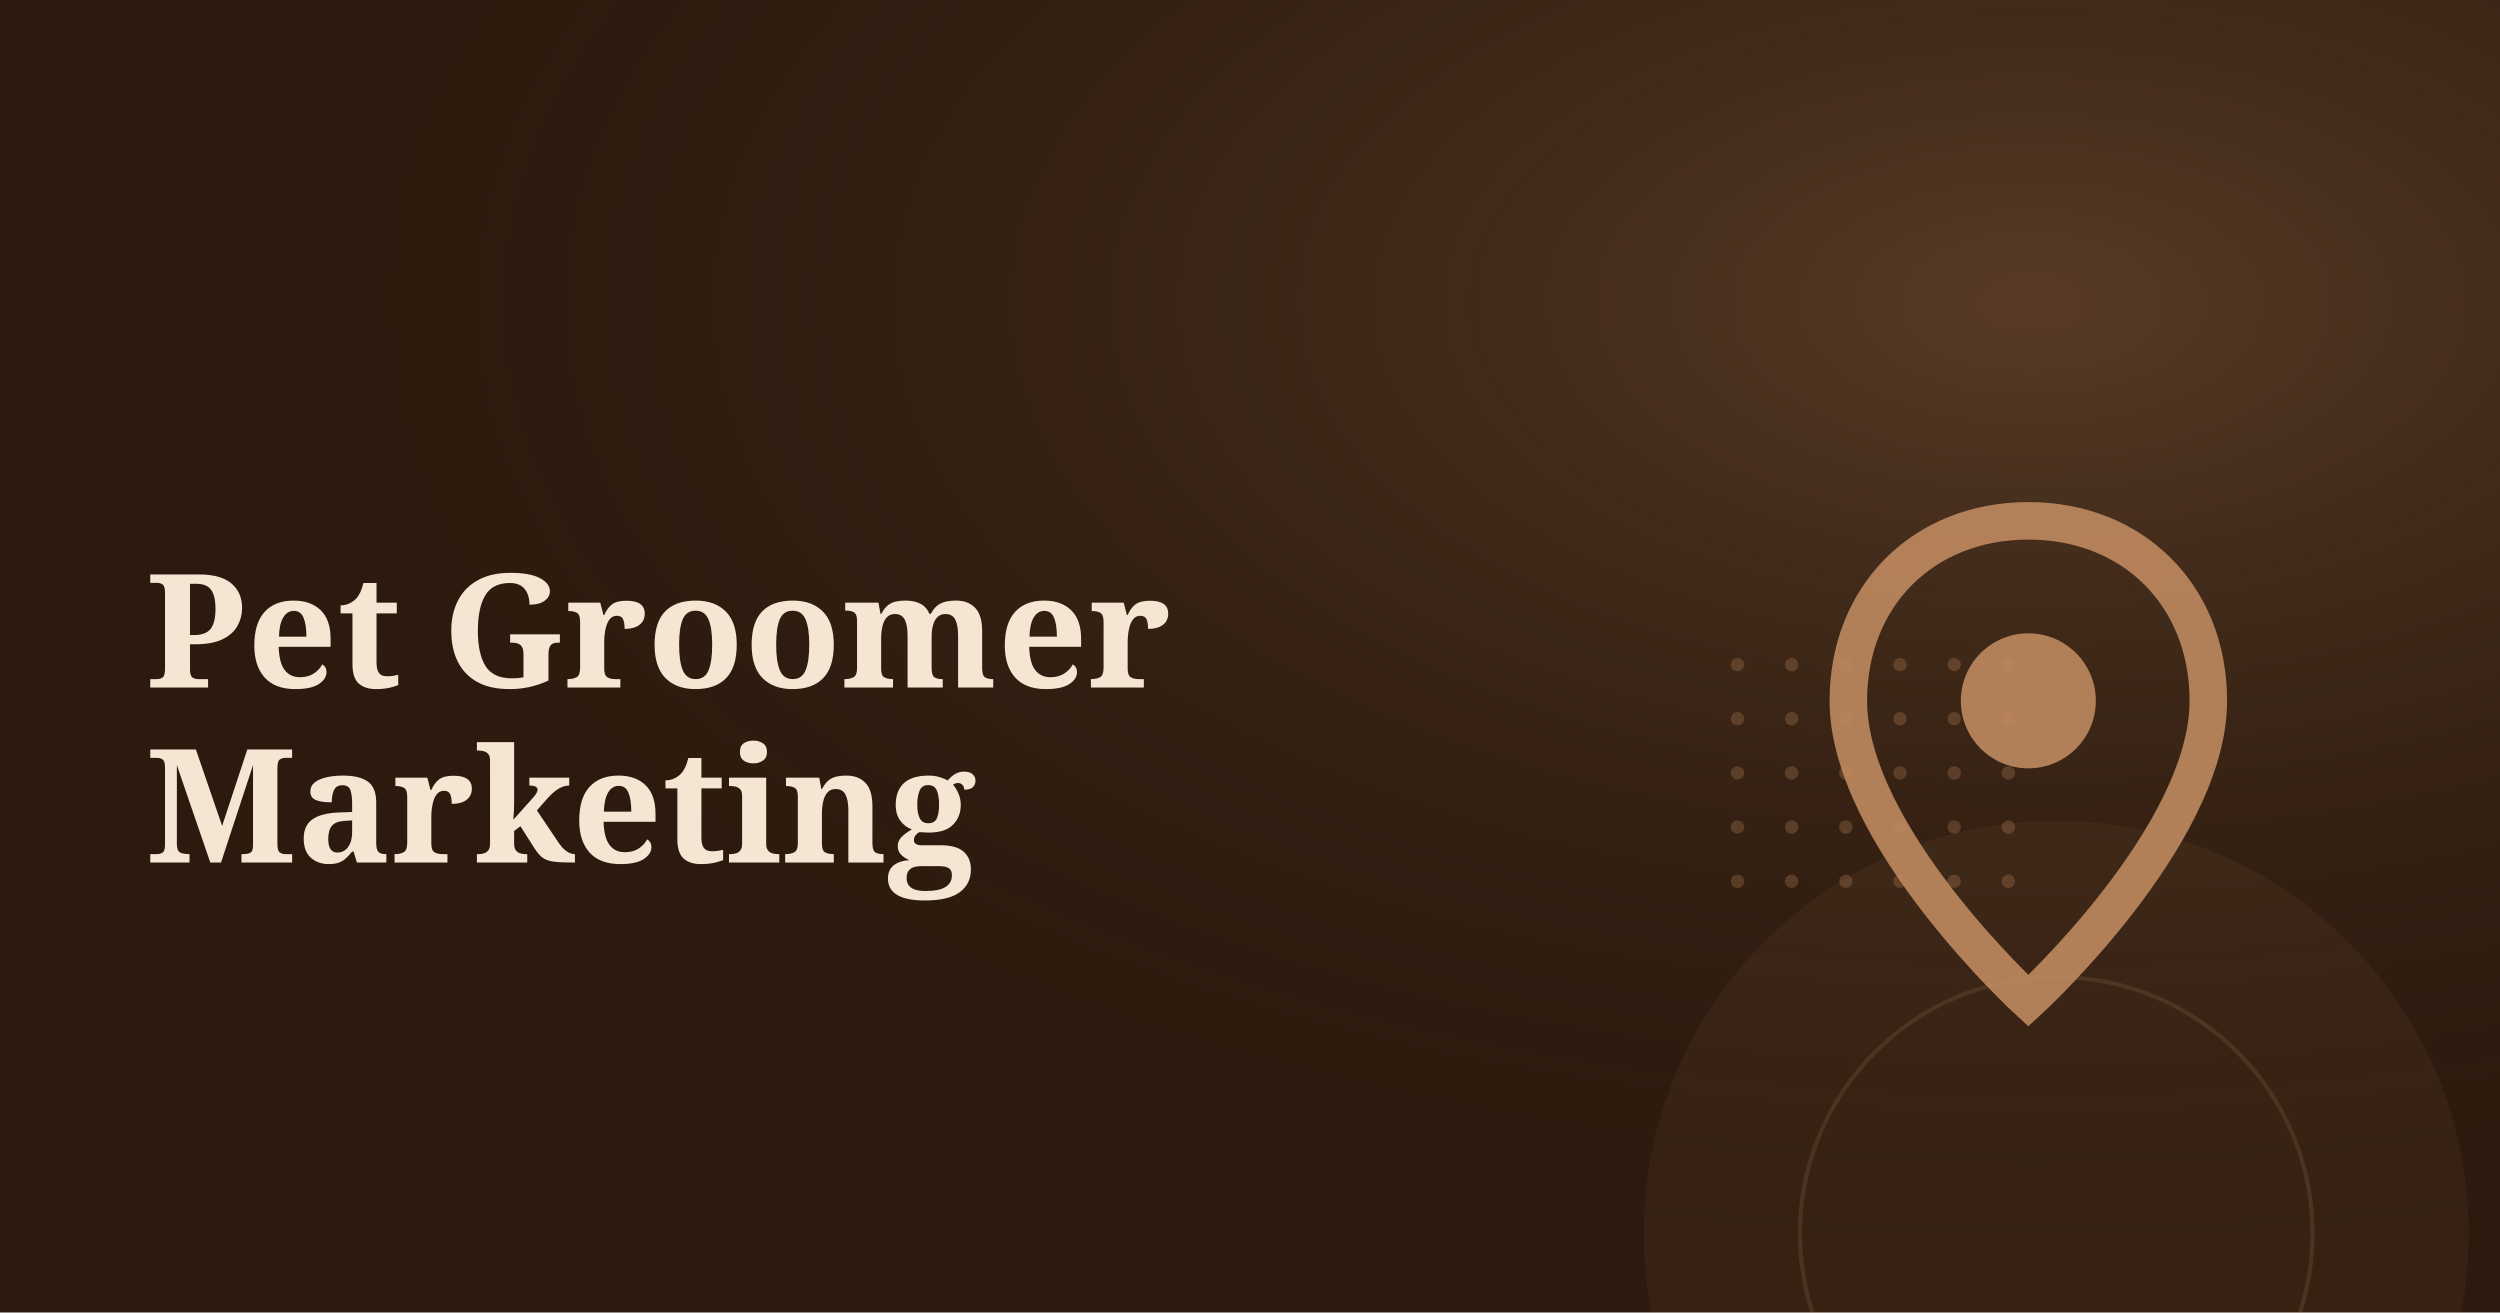
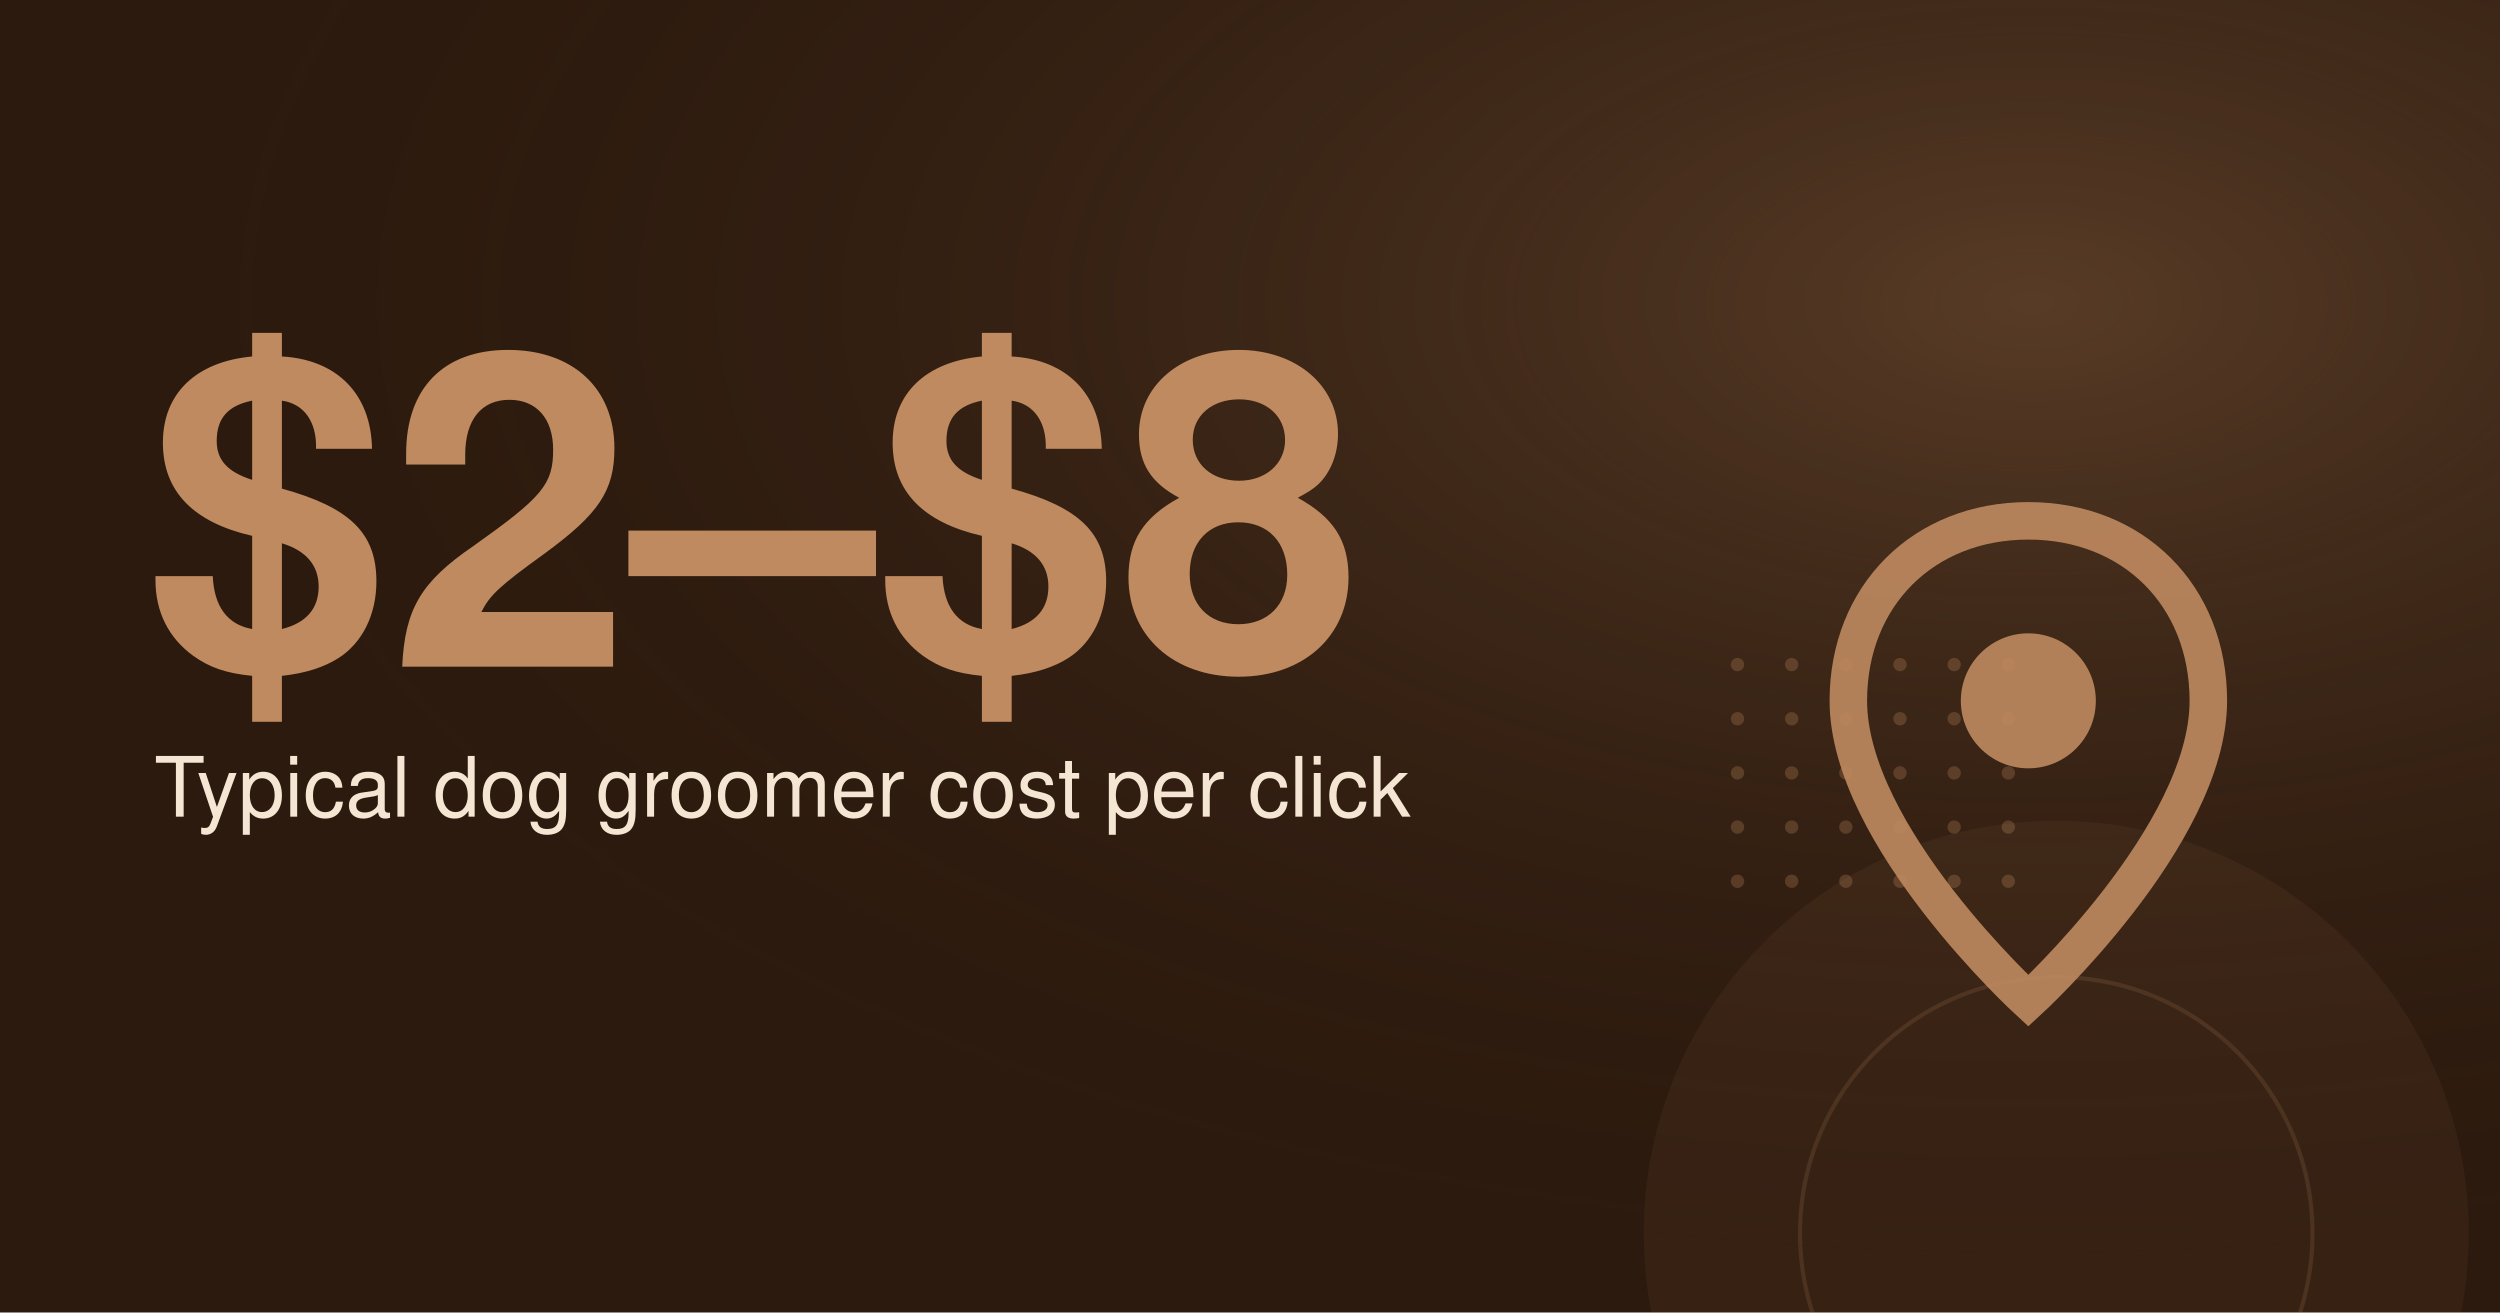
- <svg xmlns="http://www.w3.org/2000/svg" width="1200" height="630" viewBox="0 0 1200 630" role="img" aria-label="Pet Groomer Marketing Strategy">
+ <svg xmlns="http://www.w3.org/2000/svg" width="1200" height="630" viewBox="0 0 1200 630" role="img" aria-label="Pet Groomer Marketing Strategy: Rebook Clients First">
  <defs>
    <radialGradient id="g" cx="81%" cy="23%" r="75%">
      <stop offset="0" stop-color="#bf8a5f" stop-opacity="0.30" />
      <stop offset="1" stop-color="#2c1a0e" stop-opacity="0" />
    </radialGradient>
  </defs>
  <rect width="1200" height="630" fill="#2c1a0e" />
  <rect width="1200" height="630" fill="url(#g)" />
  <circle cx="987" cy="592" r="198" fill="#bf8a5f" fill-opacity="0.07" />
  <circle cx="987" cy="592" r="123" fill="none" stroke="#bf8a5f" stroke-opacity="0.16" stroke-width="2" />
  <circle cx="834" cy="319" r="3.2" fill="#bf8a5f" fill-opacity="0.28" />
  <circle cx="834" cy="345" r="3.2" fill="#bf8a5f" fill-opacity="0.28" />
  <circle cx="834" cy="371" r="3.2" fill="#bf8a5f" fill-opacity="0.28" />
  <circle cx="834" cy="397" r="3.2" fill="#bf8a5f" fill-opacity="0.28" />
  <circle cx="834" cy="423" r="3.2" fill="#bf8a5f" fill-opacity="0.28" />
  <circle cx="860" cy="319" r="3.2" fill="#bf8a5f" fill-opacity="0.28" />
  <circle cx="860" cy="345" r="3.2" fill="#bf8a5f" fill-opacity="0.28" />
  <circle cx="860" cy="371" r="3.2" fill="#bf8a5f" fill-opacity="0.28" />
  <circle cx="860" cy="397" r="3.2" fill="#bf8a5f" fill-opacity="0.28" />
  <circle cx="860" cy="423" r="3.2" fill="#bf8a5f" fill-opacity="0.28" />
  <circle cx="886" cy="319" r="3.2" fill="#bf8a5f" fill-opacity="0.28" />
  <circle cx="886" cy="345" r="3.2" fill="#bf8a5f" fill-opacity="0.28" />
  <circle cx="886" cy="371" r="3.2" fill="#bf8a5f" fill-opacity="0.28" />
  <circle cx="886" cy="397" r="3.2" fill="#bf8a5f" fill-opacity="0.28" />
  <circle cx="886" cy="423" r="3.2" fill="#bf8a5f" fill-opacity="0.28" />
  <circle cx="912" cy="319" r="3.2" fill="#bf8a5f" fill-opacity="0.28" />
  <circle cx="912" cy="345" r="3.2" fill="#bf8a5f" fill-opacity="0.28" />
  <circle cx="912" cy="371" r="3.2" fill="#bf8a5f" fill-opacity="0.28" />
  <circle cx="912" cy="397" r="3.2" fill="#bf8a5f" fill-opacity="0.28" />
  <circle cx="912" cy="423" r="3.2" fill="#bf8a5f" fill-opacity="0.28" />
  <circle cx="938" cy="319" r="3.2" fill="#bf8a5f" fill-opacity="0.28" />
  <circle cx="938" cy="345" r="3.2" fill="#bf8a5f" fill-opacity="0.28" />
  <circle cx="938" cy="371" r="3.2" fill="#bf8a5f" fill-opacity="0.28" />
  <circle cx="938" cy="397" r="3.2" fill="#bf8a5f" fill-opacity="0.28" />
  <circle cx="938" cy="423" r="3.2" fill="#bf8a5f" fill-opacity="0.28" />
  <circle cx="964" cy="319" r="3.2" fill="#bf8a5f" fill-opacity="0.28" />
  <circle cx="964" cy="345" r="3.2" fill="#bf8a5f" fill-opacity="0.28" />
  <circle cx="964" cy="371" r="3.2" fill="#bf8a5f" fill-opacity="0.28" />
  <circle cx="964" cy="397" r="3.2" fill="#bf8a5f" fill-opacity="0.28" />
  <circle cx="964" cy="423" r="3.2" fill="#bf8a5f" fill-opacity="0.28" />
  <g transform="translate(880 250) scale(3.6)" opacity="0.9">
    <path d="M26 0C12 0 2 10 2 24c0 18 24 40 24 40s24-22 24-40C50 10 40 0 26 0z" fill="none" stroke="#bf8a5f" stroke-width="5" />
    <circle cx="26" cy="24" r="9" fill="#bf8a5f" />
  </g>
-   <text x="70" y="330" font-family="Georgia, serif" font-size="76" font-weight="700" fill="#f5e6d3">
-     <tspan x="70" dy="0">Pet Groomer</tspan>
-     <tspan x="70" dy="84">Marketing</tspan>
-   </text>
+   <text x="70" y="320" font-family="Helvetica, Arial, sans-serif" font-size="210" font-weight="800" fill="#bf8a5f">$2–$8</text>
+   <text x="74" y="392" font-family="Helvetica, Arial, sans-serif" font-size="40" fill="#f5e6d3">Typical dog groomer cost per click</text>
</svg>
